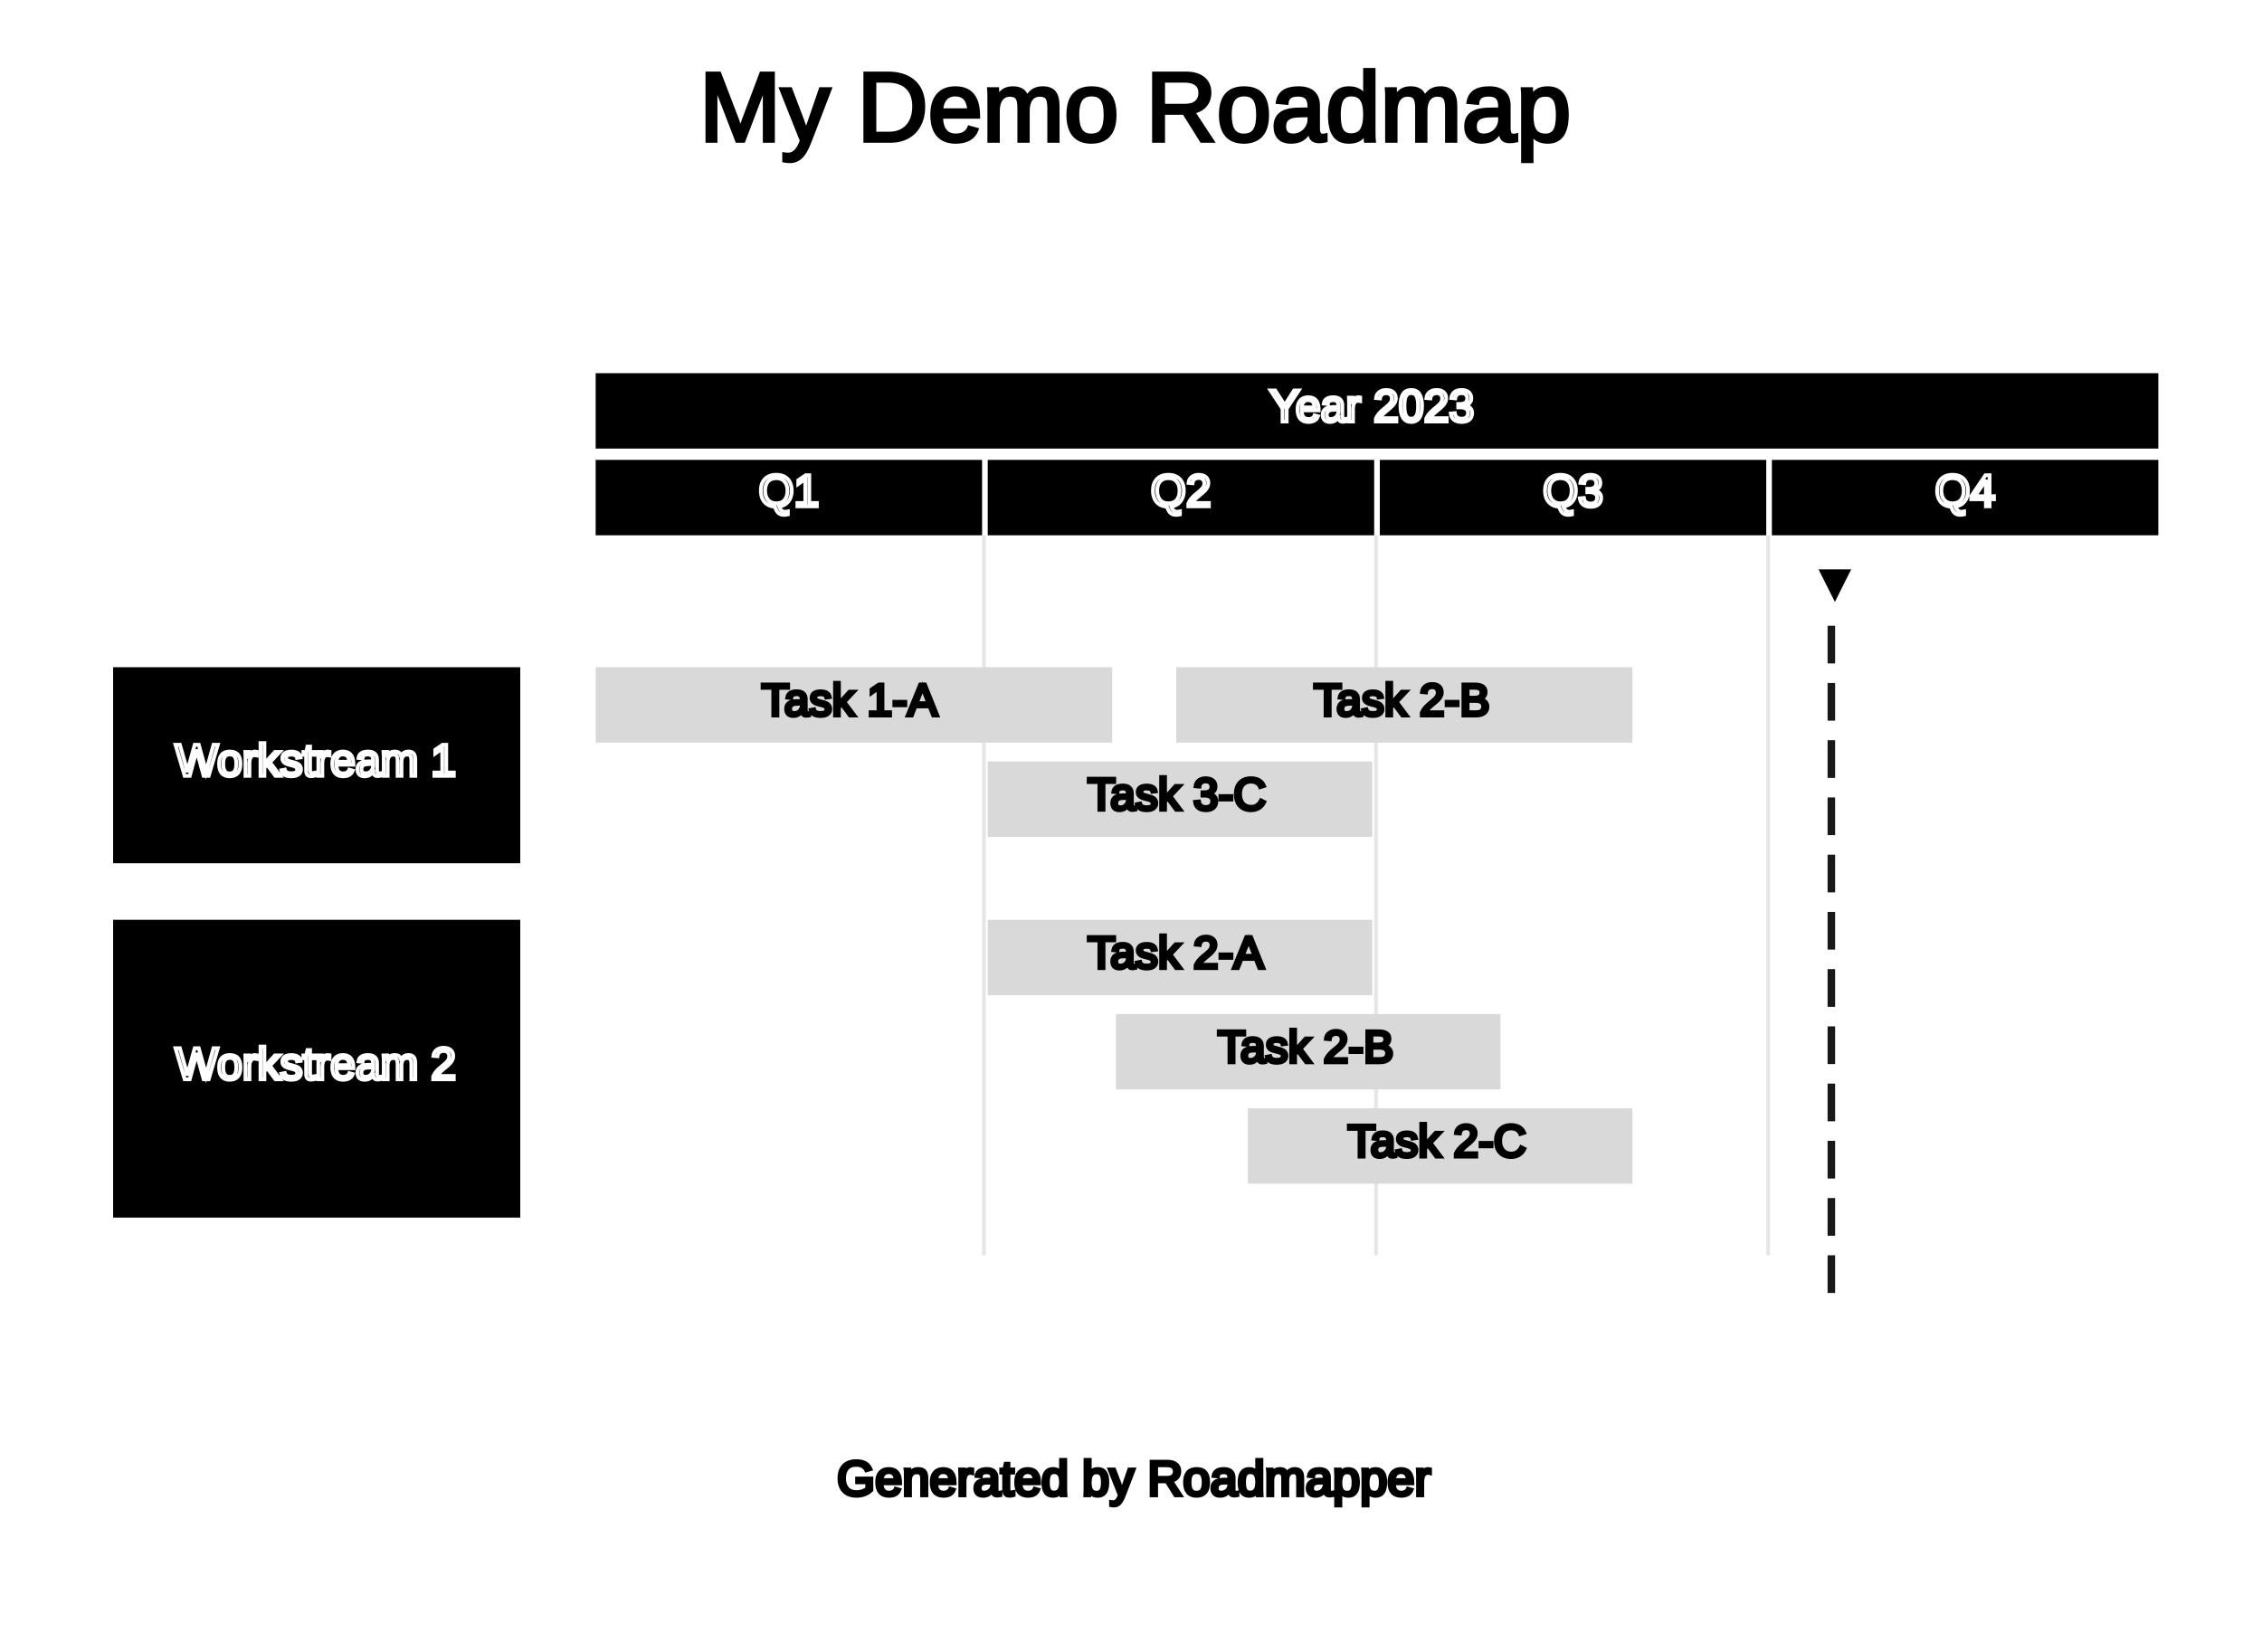
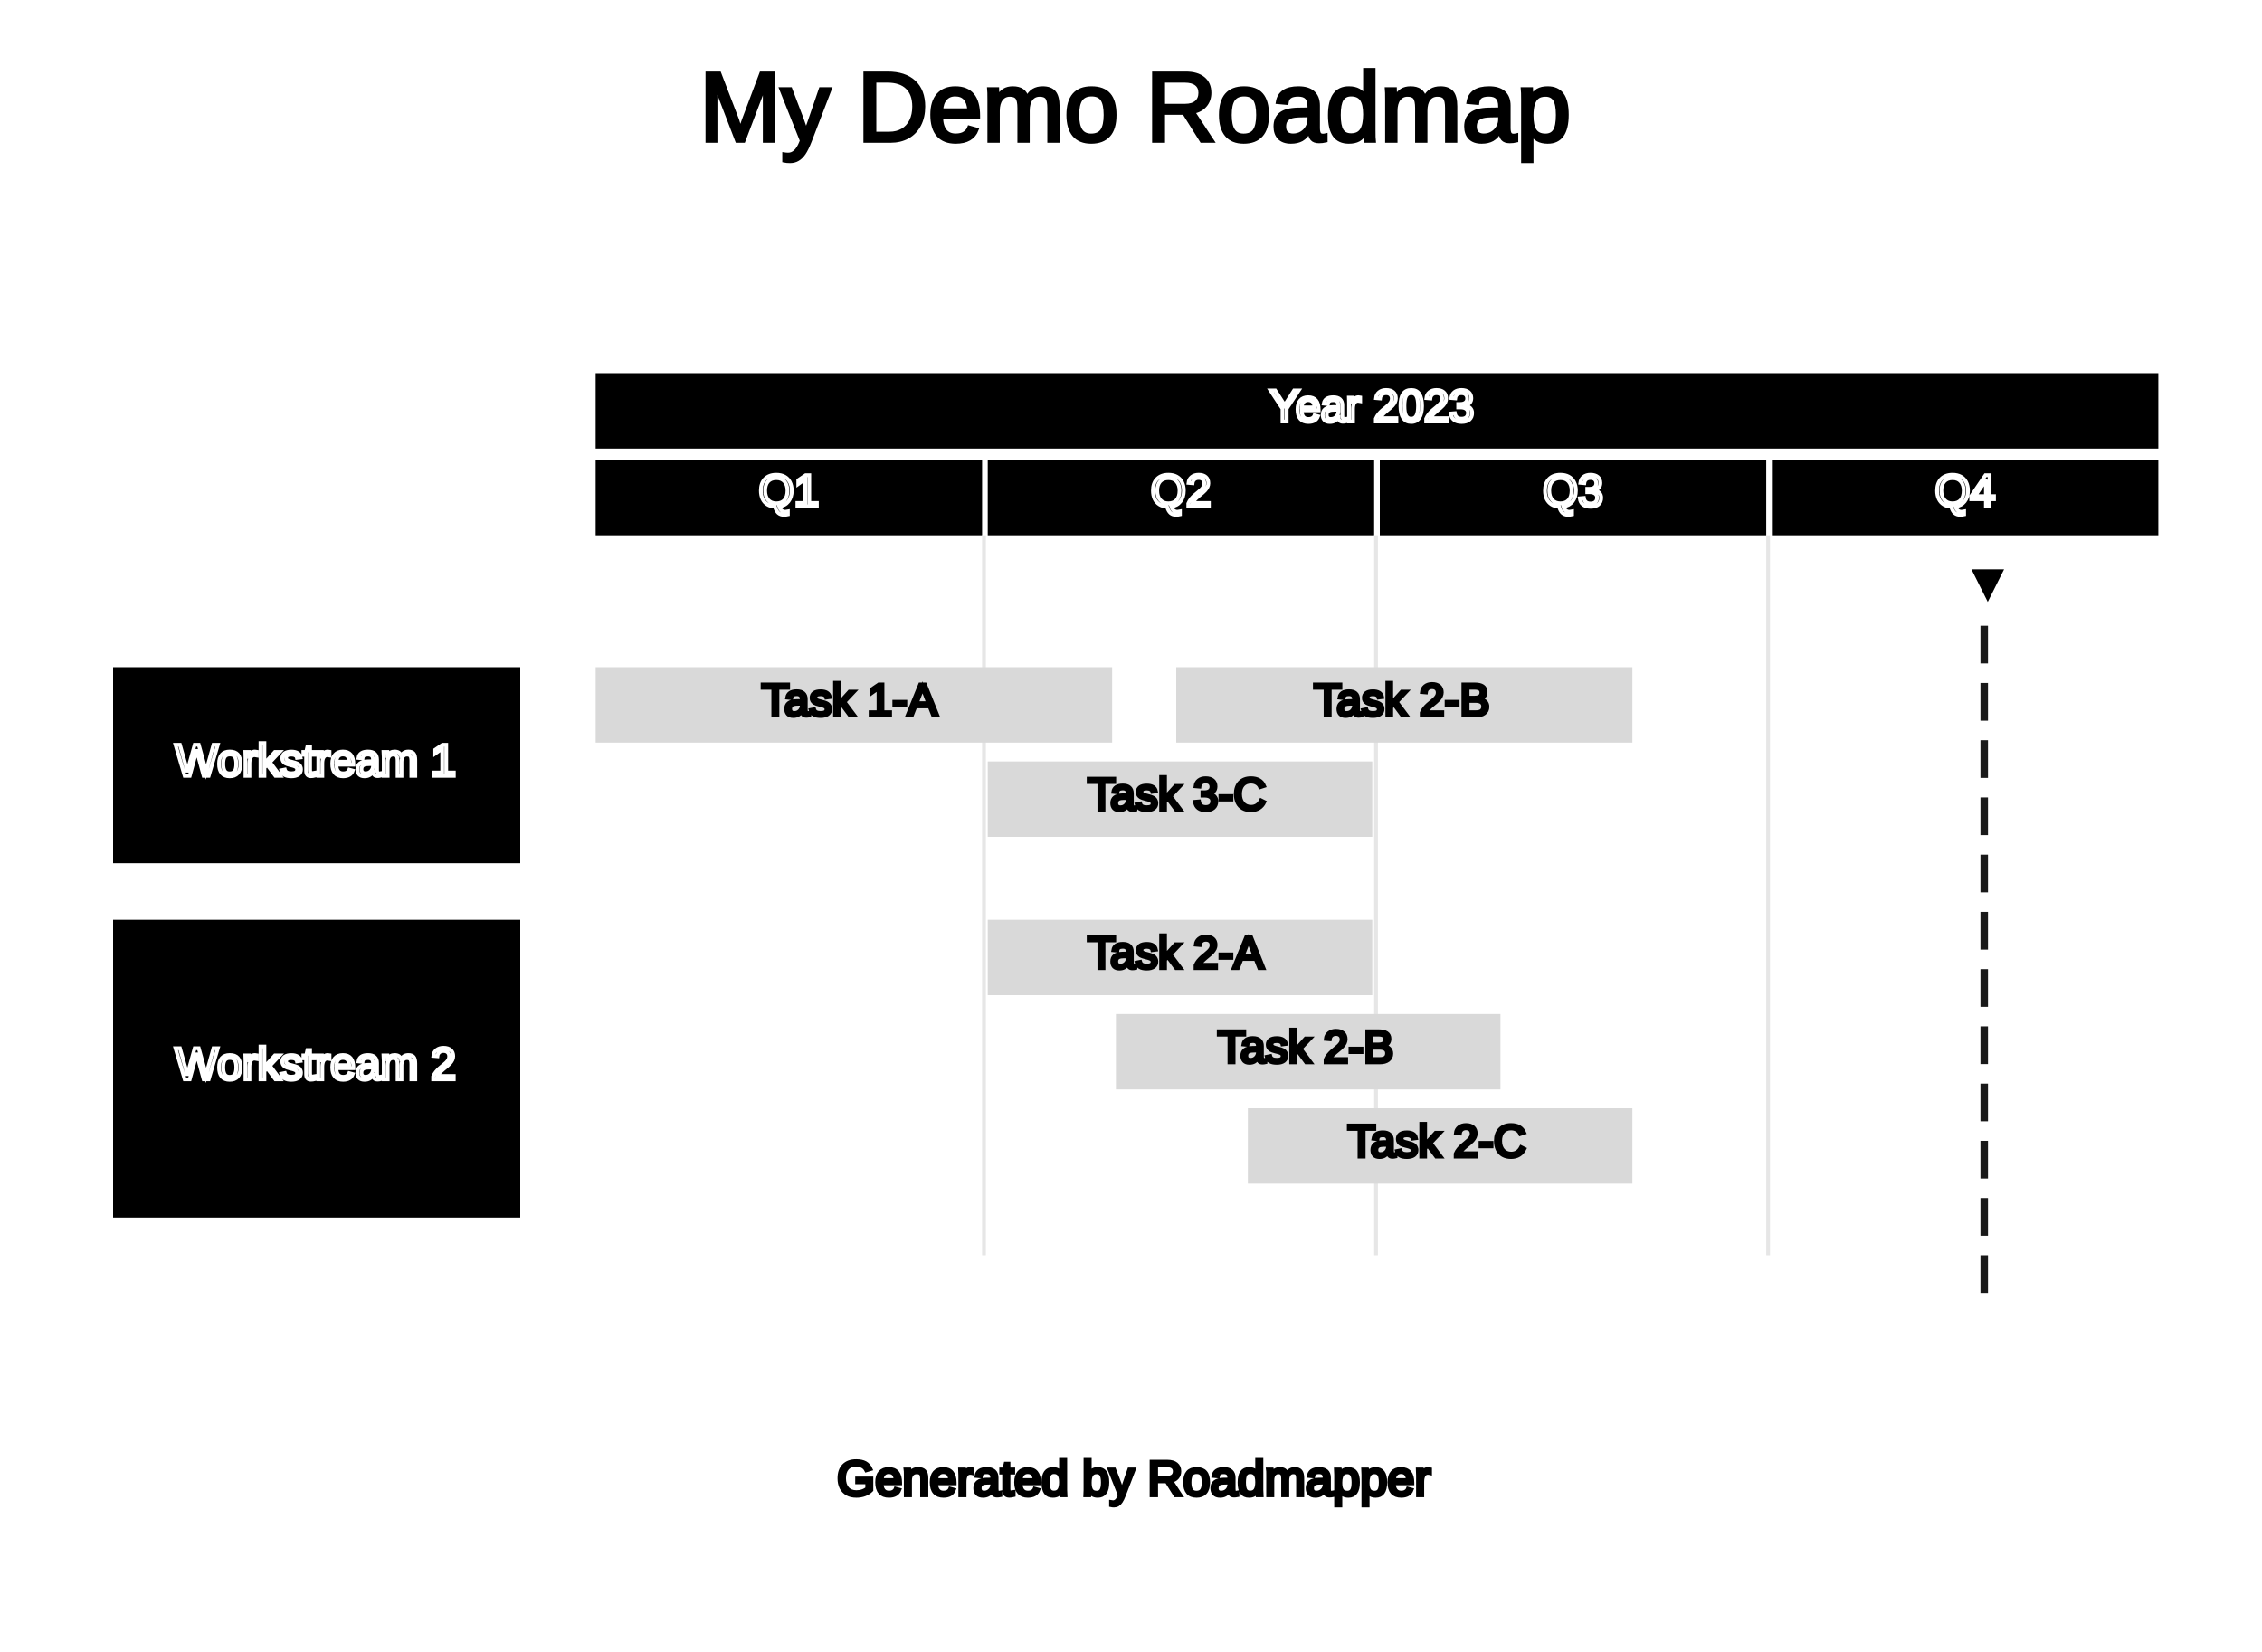
<svg xmlns="http://www.w3.org/2000/svg" width="600" height="438" viewBox="0 0 600 438">
  <defs>
</defs>
  <rect x="0" y="0" width="600" height="500" fill="#FFFFFF" />
  <text x="185.5" y="30" font-size="26" text-anchor="start" dominant-baseline="middle" font-family="Arial" stroke="#000000">My Demo Roadmap</text>
  <rect x="158.0" y="99" width="414.5" height="20" fill="#000000" />
  <text x="336.75" y="103.5" font-size="12" stroke="#FFFFFF" text-anchor="start" dominant-baseline="hanging" font-family="Arial">Year 2023</text>
  <rect x="158.0" y="122" width="102.5" height="20" fill="#000000" />
  <text x="201.25" y="126.0" font-size="12" stroke="#FFFFFF" text-anchor="start" dominant-baseline="hanging" font-family="Arial">Q1</text>
  <rect x="262.0" y="122" width="102.5" height="20" fill="#000000" />
  <text x="305.25" y="126.0" font-size="12" stroke="#FFFFFF" text-anchor="start" dominant-baseline="hanging" font-family="Arial">Q2</text>
  <rect x="366.0" y="122" width="102.5" height="20" fill="#000000" />
  <text x="409.25" y="126.0" font-size="12" stroke="#FFFFFF" text-anchor="start" dominant-baseline="hanging" font-family="Arial">Q3</text>
  <rect x="470.0" y="122" width="102.5" height="20" fill="#000000" />
  <text x="513.25" y="126.0" font-size="12" stroke="#FFFFFF" text-anchor="start" dominant-baseline="hanging" font-family="Arial">Q4</text>
  <path d="M261.0,142 L261.0,333" stroke="#e6e6e6" stroke-opacity="50" stroke-width="1" />
  <path d="M365.0,142 L365.0,333" stroke="#e6e6e6" stroke-opacity="50" stroke-width="1" />
  <path d="M469.0,142 L469.0,333" stroke="#e6e6e6" stroke-opacity="50" stroke-width="1" />
  <rect x="30" y="177" width="108.0" height="52" fill="#000000" />
  <text x="46.5" y="197.5" font-size="12" stroke="#FFFFFF" text-anchor="start" dominant-baseline="hanging" font-family="Arial">Workstream 1</text>
  <rect x="158" y="177" width="137" height="20" fill="#D9D9D9" />
  <text x="202.0" y="181.5" font-size="12" stroke="#000000" text-anchor="start" dominant-baseline="hanging" font-family="Arial">Task 1-A</text>
  <rect x="312" y="177" width="121" height="20" fill="#D9D9D9" />
  <text x="348.5" y="181.5" font-size="12" stroke="#000000" text-anchor="start" dominant-baseline="hanging" font-family="Arial">Task 2-B</text>
  <rect x="262" y="202" width="102" height="20" fill="#D9D9D9" />
  <text x="288.5" y="206.5" font-size="12" stroke="#000000" text-anchor="start" dominant-baseline="hanging" font-family="Arial">Task 3-C</text>
  <rect x="30" y="244" width="108.0" height="79" fill="#000000" />
  <text x="46.5" y="278.0" font-size="12" stroke="#FFFFFF" text-anchor="start" dominant-baseline="hanging" font-family="Arial">Workstream 2</text>
  <rect x="262" y="244" width="102" height="20" fill="#D9D9D9" />
  <text x="288.5" y="248.5" font-size="12" stroke="#000000" text-anchor="start" dominant-baseline="hanging" font-family="Arial">Task 2-A</text>
  <rect x="296" y="269" width="102" height="20" fill="#D9D9D9" />
  <text x="323.0" y="273.5" font-size="12" stroke="#000000" text-anchor="start" dominant-baseline="hanging" font-family="Arial">Task 2-B</text>
  <rect x="331" y="294" width="102" height="20" fill="#D9D9D9" />
  <text x="357.5" y="298.5" font-size="12" stroke="#000000" text-anchor="start" dominant-baseline="hanging" font-family="Arial">Task 2-C</text>
-   <text x="480.769" y="155" font-size="12" text-anchor="start" dominant-baseline="middle" font-family="Arial" stroke="#000000">▼</text>
-   <path d="M485.769,166.0 L485.769,176.0" stroke="#000000" stroke-opacity="0.9" stroke-width="2" />
-   <path d="M485.769,181.182 L485.769,191.182" stroke="#000000" stroke-opacity="0.9" stroke-width="2" />
-   <path d="M485.769,196.364 L485.769,206.364" stroke="#000000" stroke-opacity="0.9" stroke-width="2" />
-   <path d="M485.769,211.545 L485.769,221.545" stroke="#000000" stroke-opacity="0.9" stroke-width="2" />
-   <path d="M485.769,226.727 L485.769,236.727" stroke="#000000" stroke-opacity="0.9" stroke-width="2" />
-   <path d="M485.769,241.909 L485.769,251.909" stroke="#000000" stroke-opacity="0.9" stroke-width="2" />
-   <path d="M485.769,257.091 L485.769,267.091" stroke="#000000" stroke-opacity="0.9" stroke-width="2" />
-   <path d="M485.769,272.273 L485.769,282.273" stroke="#000000" stroke-opacity="0.9" stroke-width="2" />
-   <path d="M485.769,287.455 L485.769,297.455" stroke="#000000" stroke-opacity="0.9" stroke-width="2" />
-   <path d="M485.769,302.636 L485.769,312.636" stroke="#000000" stroke-opacity="0.9" stroke-width="2" />
-   <path d="M485.769,317.818 L485.769,327.818" stroke="#000000" stroke-opacity="0.9" stroke-width="2" />
-   <path d="M485.769,333.0 L485.769,343.0" stroke="#000000" stroke-opacity="0.9" stroke-width="2" />
+   <text x="521.319" y="155" font-size="12" text-anchor="start" dominant-baseline="middle" font-family="Arial" stroke="#000000">▼</text>
+   <path d="M526.319,166.0 L526.319,176.0" stroke="#000000" stroke-opacity="0.9" stroke-width="2" />
+   <path d="M526.319,181.182 L526.319,191.182" stroke="#000000" stroke-opacity="0.9" stroke-width="2" />
+   <path d="M526.319,196.364 L526.319,206.364" stroke="#000000" stroke-opacity="0.9" stroke-width="2" />
+   <path d="M526.319,211.545 L526.319,221.545" stroke="#000000" stroke-opacity="0.9" stroke-width="2" />
+   <path d="M526.319,226.727 L526.319,236.727" stroke="#000000" stroke-opacity="0.9" stroke-width="2" />
+   <path d="M526.319,241.909 L526.319,251.909" stroke="#000000" stroke-opacity="0.9" stroke-width="2" />
+   <path d="M526.319,257.091 L526.319,267.091" stroke="#000000" stroke-opacity="0.9" stroke-width="2" />
+   <path d="M526.319,272.273 L526.319,282.273" stroke="#000000" stroke-opacity="0.9" stroke-width="2" />
+   <path d="M526.319,287.455 L526.319,297.455" stroke="#000000" stroke-opacity="0.9" stroke-width="2" />
+   <path d="M526.319,302.636 L526.319,312.636" stroke="#000000" stroke-opacity="0.9" stroke-width="2" />
+   <path d="M526.319,317.818 L526.319,327.818" stroke="#000000" stroke-opacity="0.9" stroke-width="2" />
+   <path d="M526.319,333.0 L526.319,343.0" stroke="#000000" stroke-opacity="0.9" stroke-width="2" />
  <text x="222.0" y="393" font-size="13" text-anchor="start" dominant-baseline="middle" font-family="Arial" stroke="#000000">Generated by Roadmapper</text>
</svg>
